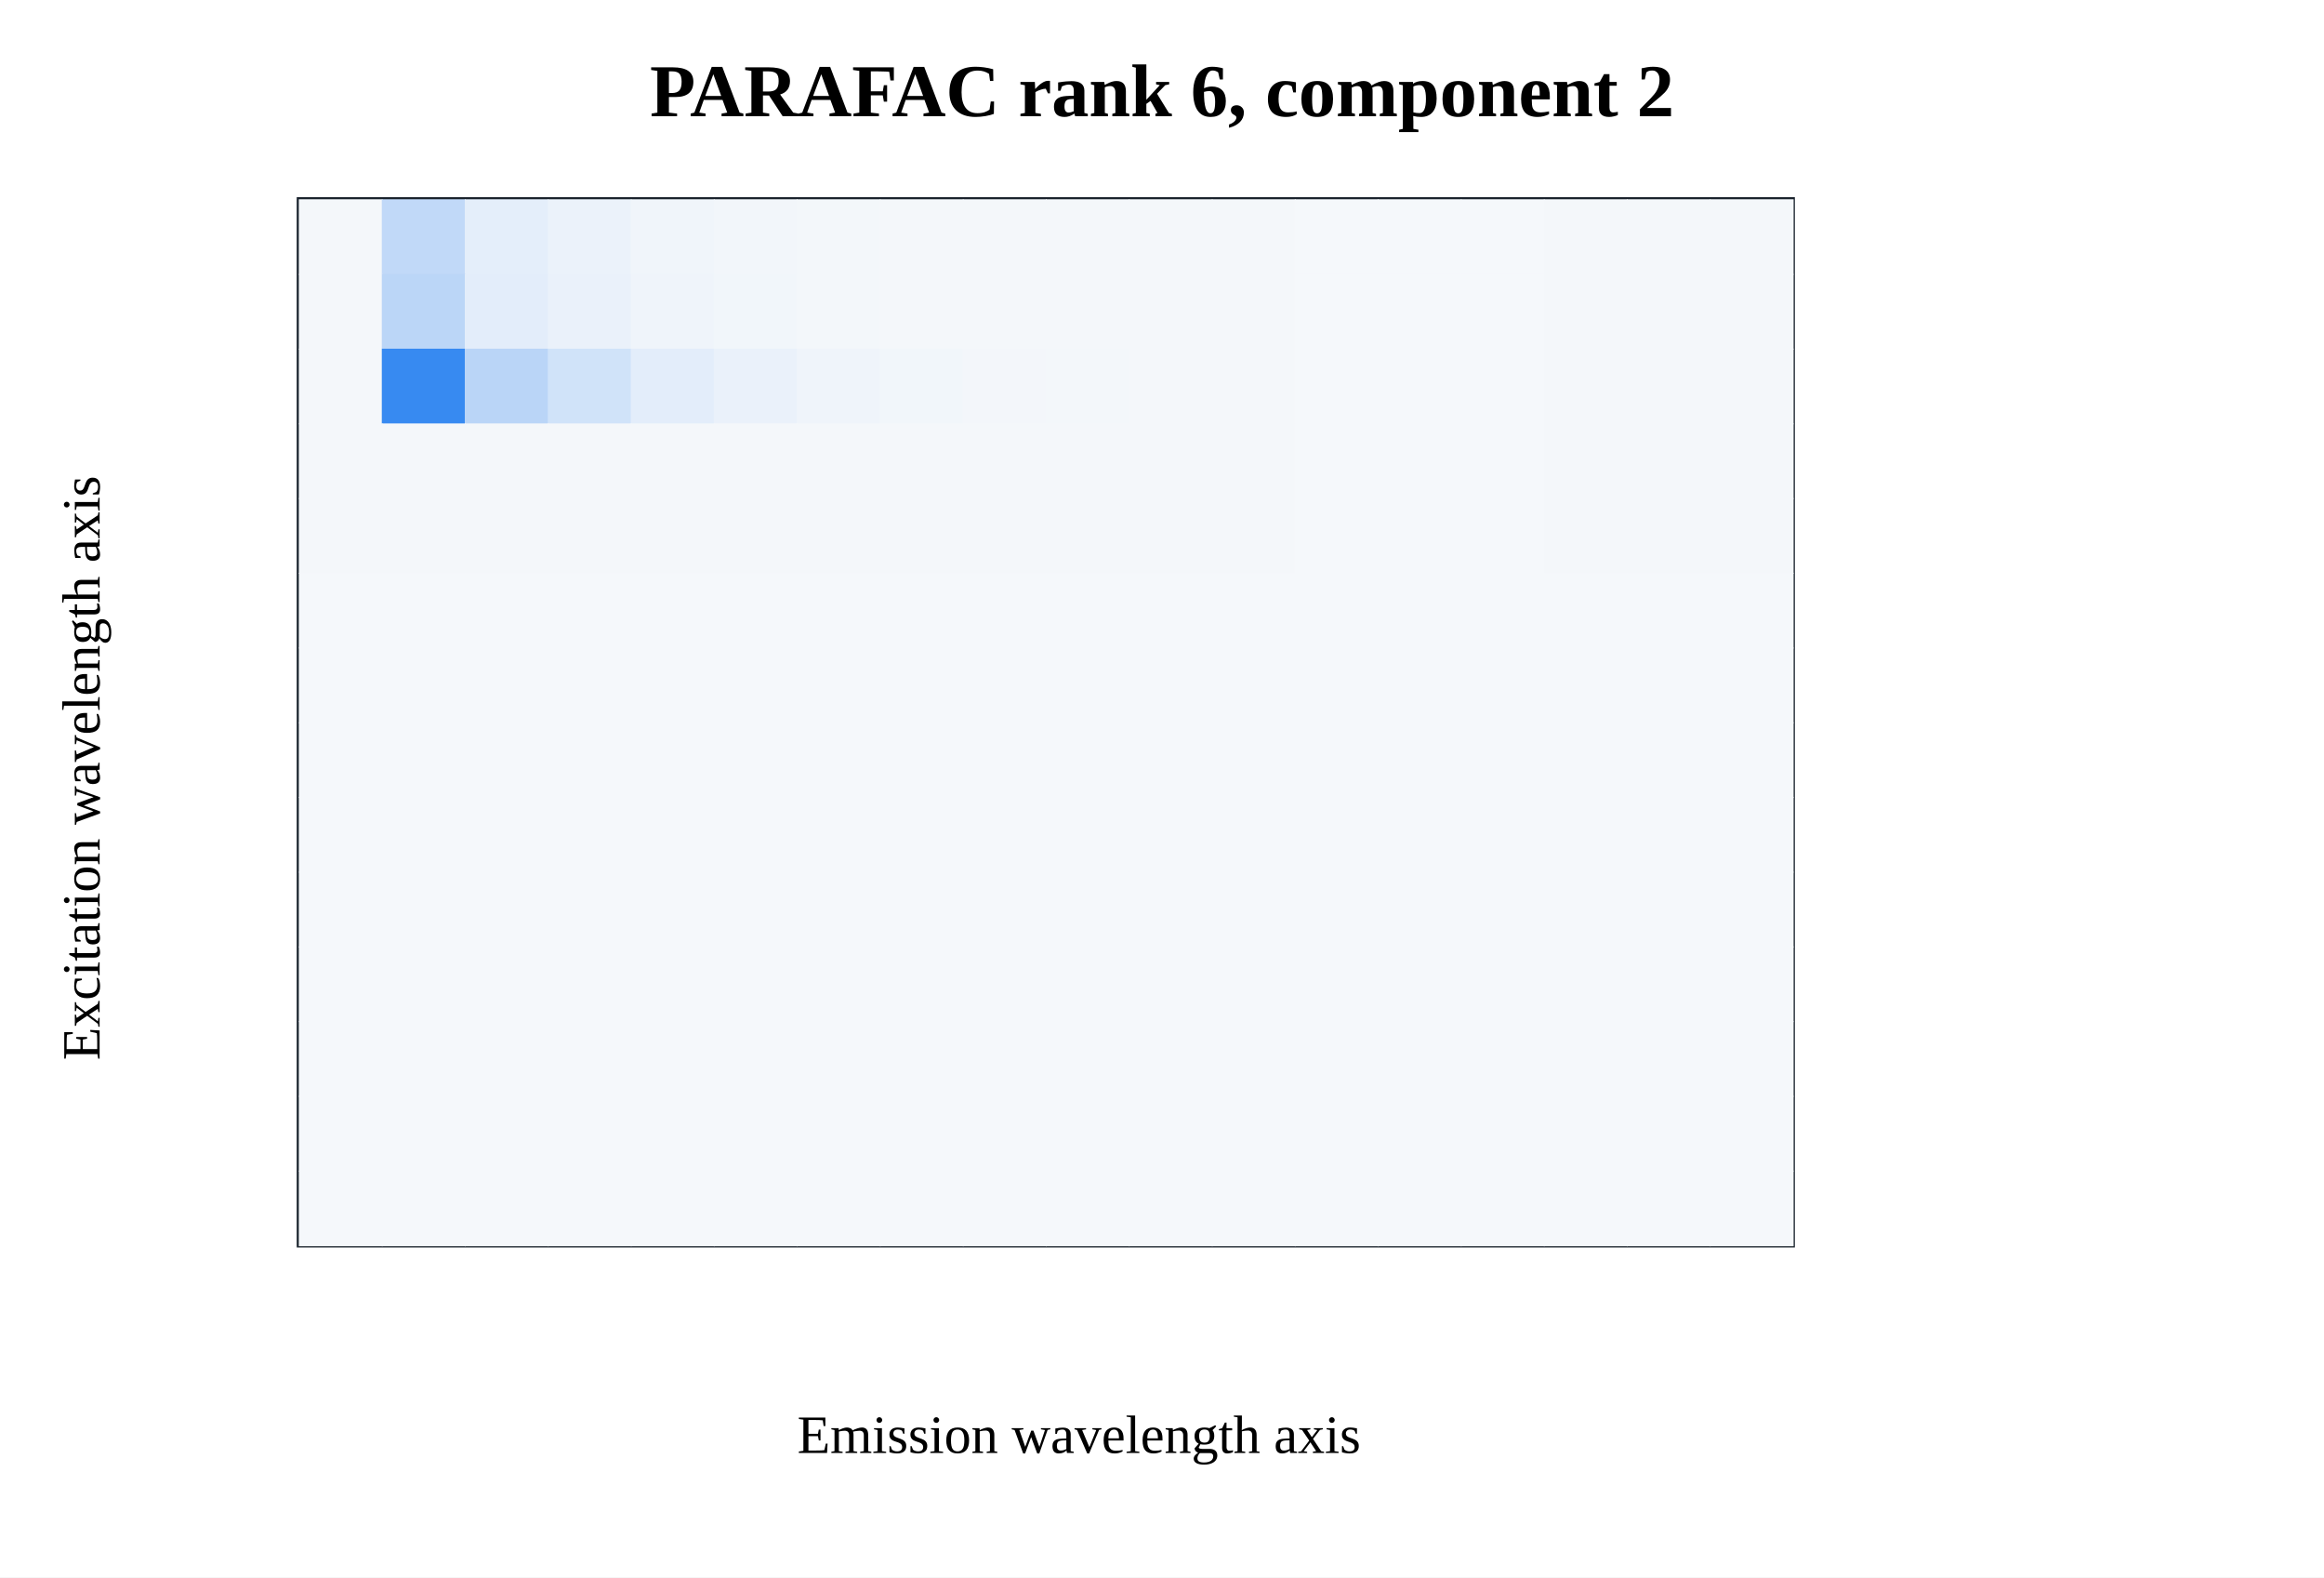
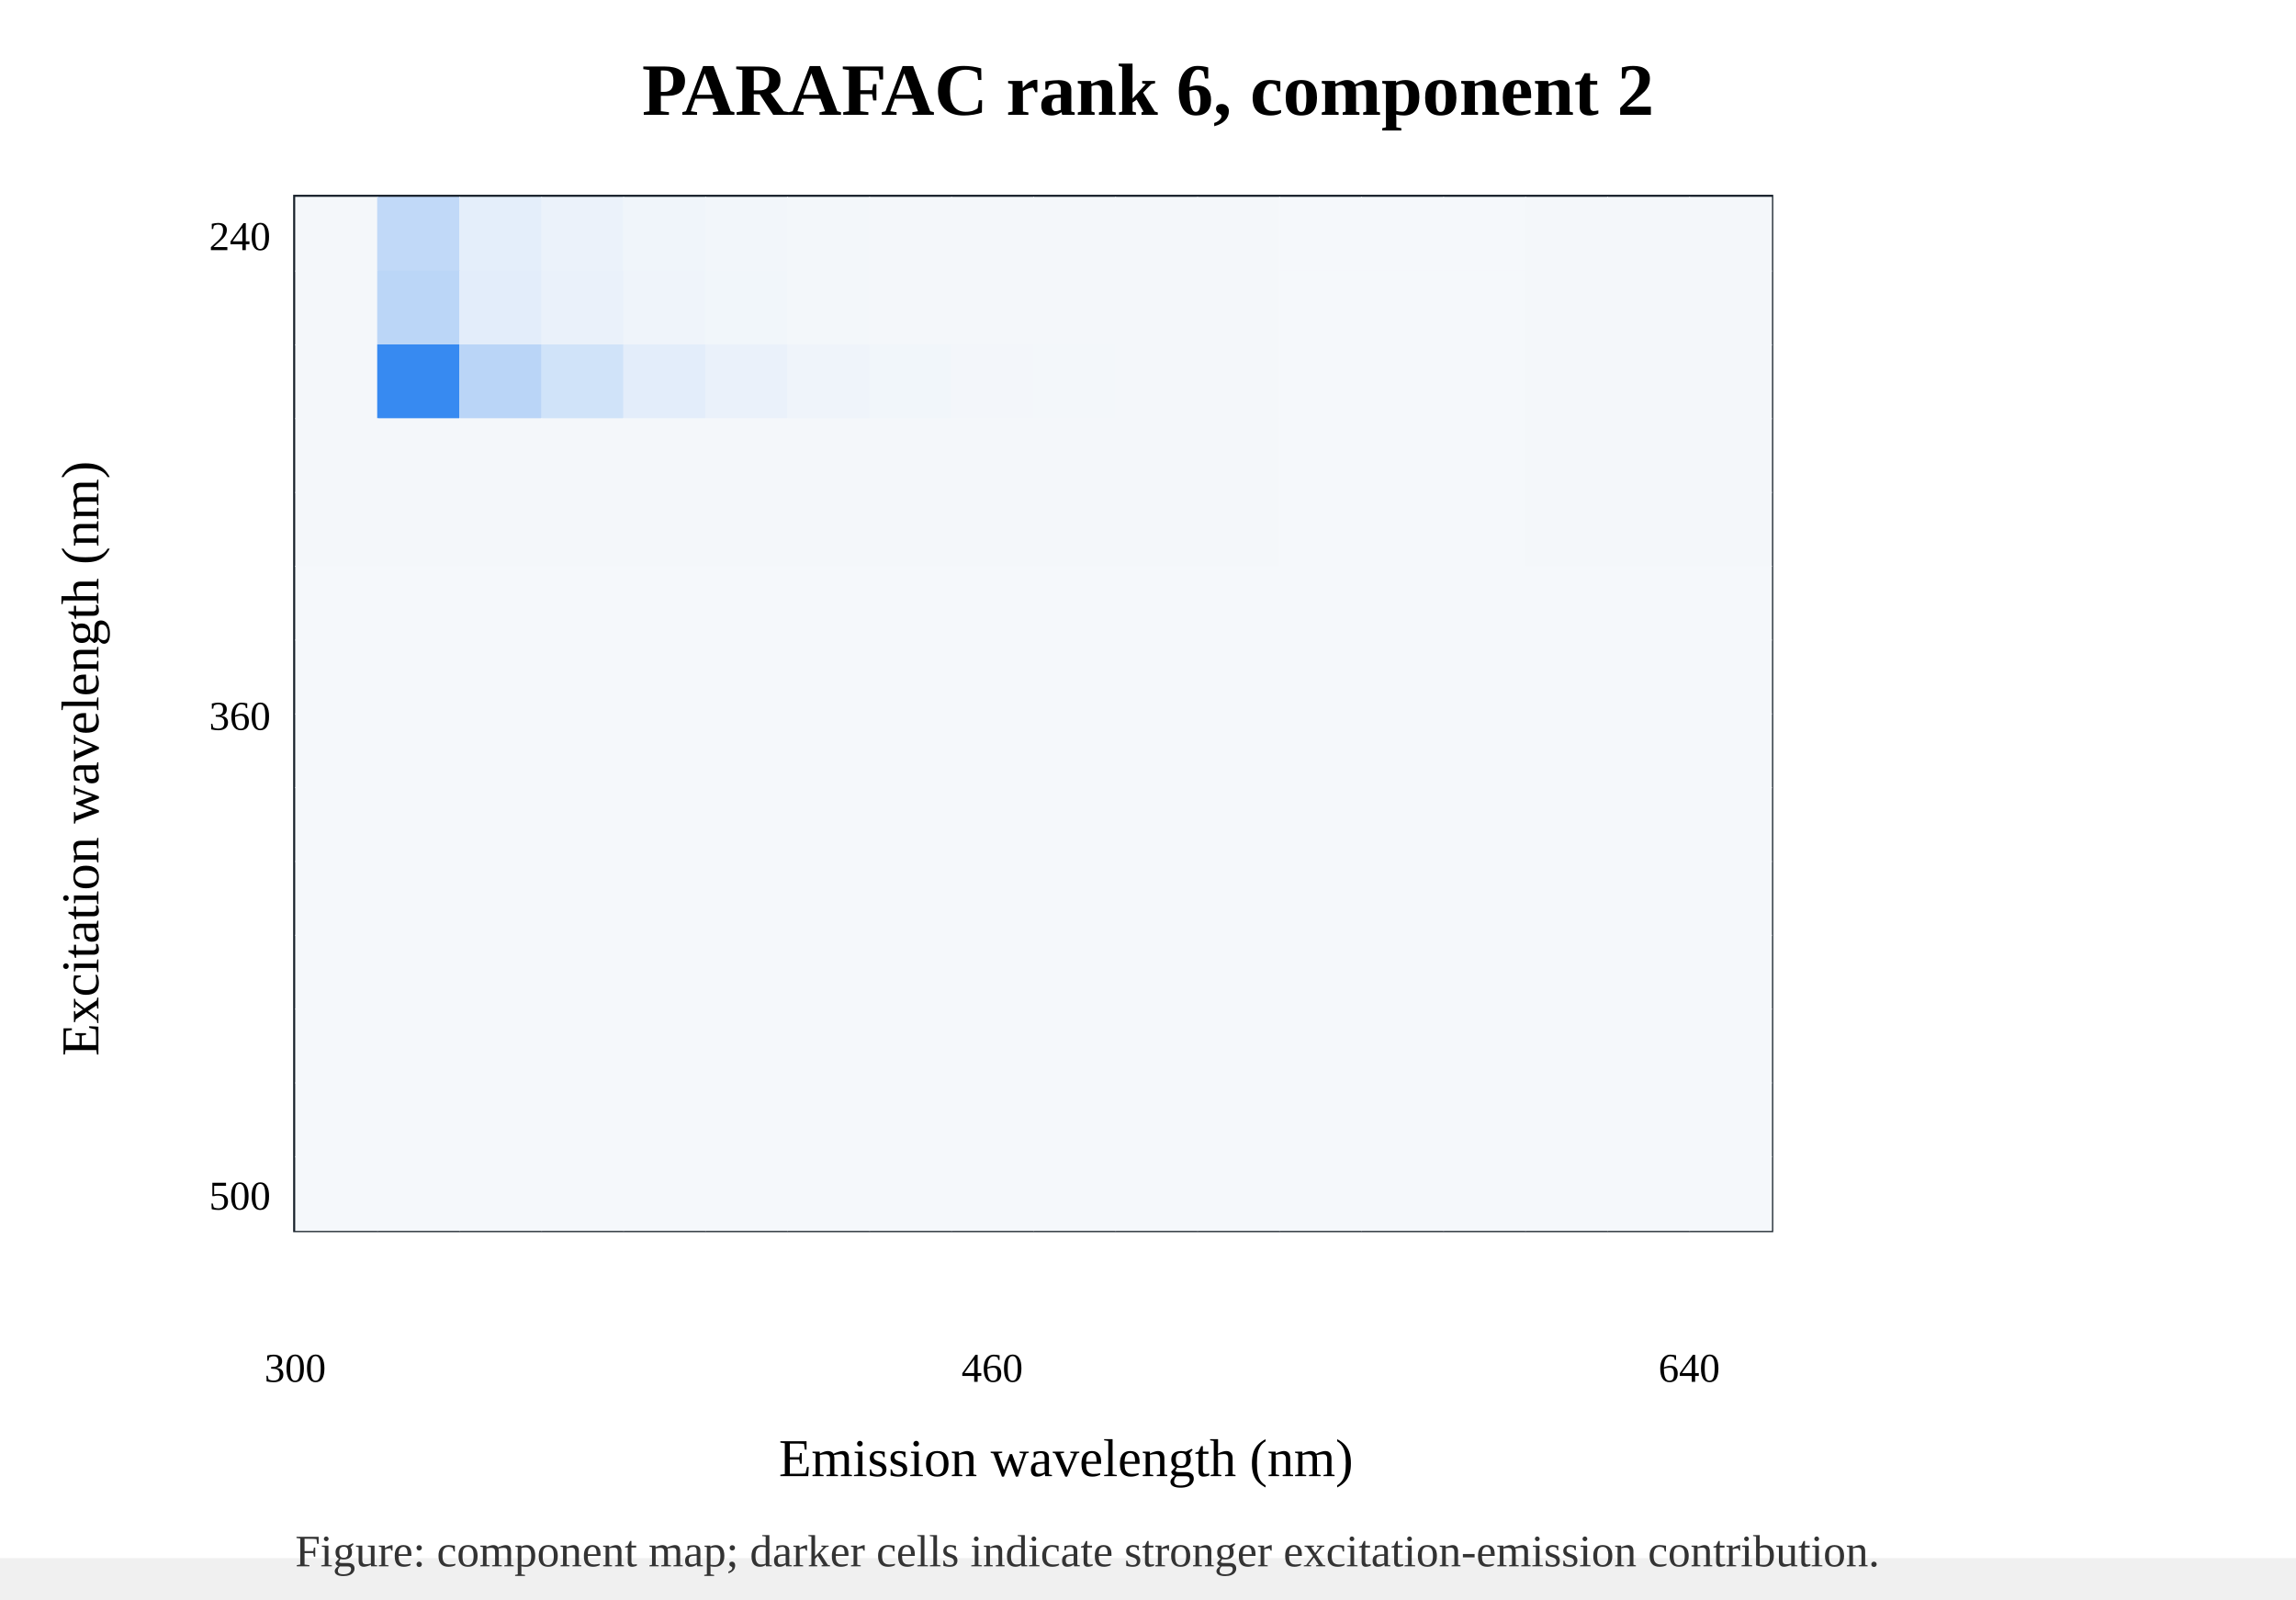
- <svg xmlns="http://www.w3.org/2000/svg" viewBox="0 0 560 380">
+ <svg xmlns="http://www.w3.org/2000/svg" viewBox="0 0 560 390">
  <rect x="0" y="0" width="560" height="380" fill="#fff" />
  <text x="280" y="28" text-anchor="middle" font-size="18" font-weight="700">PARAFAC rank 6, component 2</text>
  <rect x="72" y="48" width="360" height="252" fill="#fff" stroke="#17202a" />
  <rect x="72" y="48" width="20.2" height="18.2" fill="rgb(244,247,250)" />
  <rect x="92" y="48" width="20.2" height="18.2" fill="rgb(193,217,248)" />
  <rect x="112" y="48" width="20.2" height="18.2" fill="rgb(228,238,250)" />
  <rect x="132" y="48" width="20.2" height="18.2" fill="rgb(235,242,250)" />
  <rect x="152" y="48" width="20.2" height="18.2" fill="rgb(240,245,250)" />
  <rect x="172" y="48" width="20.2" height="18.2" fill="rgb(242,246,250)" />
  <rect x="192" y="48" width="20.2" height="18.2" fill="rgb(243,247,250)" />
  <rect x="212" y="48" width="20.2" height="18.2" fill="rgb(244,247,250)" />
  <rect x="232" y="48" width="20.2" height="18.2" fill="rgb(244,247,250)" />
  <rect x="252" y="48" width="20.2" height="18.2" fill="rgb(244,247,250)" />
  <rect x="272" y="48" width="20.2" height="18.2" fill="rgb(244,247,250)" />
  <rect x="292" y="48" width="20.2" height="18.2" fill="rgb(244,247,250)" />
  <rect x="312" y="48" width="20.2" height="18.2" fill="rgb(245,248,251)" />
  <rect x="332" y="48" width="20.2" height="18.2" fill="rgb(245,248,251)" />
  <rect x="352" y="48" width="20.2" height="18.2" fill="rgb(245,248,251)" />
  <rect x="372" y="48" width="20.2" height="18.2" fill="rgb(244,247,250)" />
  <rect x="392" y="48" width="20.2" height="18.2" fill="rgb(244,247,250)" />
  <rect x="412" y="48" width="20.2" height="18.2" fill="rgb(244,247,250)" />
  <rect x="72" y="66" width="20.2" height="18.2" fill="rgb(244,247,250)" />
  <rect x="92" y="66" width="20.2" height="18.2" fill="rgb(187,214,247)" />
  <rect x="112" y="66" width="20.2" height="18.2" fill="rgb(227,237,250)" />
  <rect x="132" y="66" width="20.2" height="18.2" fill="rgb(234,241,250)" />
  <rect x="152" y="66" width="20.2" height="18.2" fill="rgb(239,244,250)" />
  <rect x="172" y="66" width="20.2" height="18.2" fill="rgb(241,246,250)" />
  <rect x="192" y="66" width="20.2" height="18.2" fill="rgb(243,247,250)" />
  <rect x="212" y="66" width="20.2" height="18.2" fill="rgb(244,247,250)" />
  <rect x="232" y="66" width="20.2" height="18.2" fill="rgb(244,247,250)" />
  <rect x="252" y="66" width="20.2" height="18.2" fill="rgb(244,247,250)" />
  <rect x="272" y="66" width="20.2" height="18.2" fill="rgb(244,247,250)" />
  <rect x="292" y="66" width="20.2" height="18.2" fill="rgb(244,247,250)" />
  <rect x="312" y="66" width="20.2" height="18.2" fill="rgb(245,248,251)" />
  <rect x="332" y="66" width="20.2" height="18.2" fill="rgb(245,248,251)" />
  <rect x="352" y="66" width="20.2" height="18.2" fill="rgb(245,248,251)" />
  <rect x="372" y="66" width="20.2" height="18.2" fill="rgb(244,247,250)" />
  <rect x="392" y="66" width="20.2" height="18.2" fill="rgb(244,247,250)" />
  <rect x="412" y="66" width="20.2" height="18.2" fill="rgb(244,247,250)" />
  <rect x="72" y="84" width="20.2" height="18.2" fill="rgb(244,247,250)" />
  <rect x="92" y="84" width="20.2" height="18.2" fill="rgb(55,138,241)" />
  <rect x="112" y="84" width="20.2" height="18.2" fill="rgb(186,213,247)" />
  <rect x="132" y="84" width="20.2" height="18.2" fill="rgb(208,227,249)" />
  <rect x="152" y="84" width="20.2" height="18.2" fill="rgb(227,237,250)" />
  <rect x="172" y="84" width="20.2" height="18.2" fill="rgb(234,241,250)" />
  <rect x="192" y="84" width="20.2" height="18.2" fill="rgb(239,244,250)" />
  <rect x="212" y="84" width="20.2" height="18.2" fill="rgb(241,246,250)" />
  <rect x="232" y="84" width="20.2" height="18.2" fill="rgb(243,246,250)" />
  <rect x="252" y="84" width="20.2" height="18.2" fill="rgb(243,247,250)" />
  <rect x="272" y="84" width="20.2" height="18.2" fill="rgb(244,247,250)" />
  <rect x="292" y="84" width="20.2" height="18.2" fill="rgb(244,247,250)" />
  <rect x="312" y="84" width="20.2" height="18.2" fill="rgb(245,248,251)" />
  <rect x="332" y="84" width="20.2" height="18.2" fill="rgb(245,248,251)" />
  <rect x="352" y="84" width="20.2" height="18.2" fill="rgb(245,248,251)" />
  <rect x="372" y="84" width="20.2" height="18.2" fill="rgb(244,247,250)" />
  <rect x="392" y="84" width="20.2" height="18.2" fill="rgb(244,247,250)" />
  <rect x="412" y="84" width="20.2" height="18.2" fill="rgb(244,247,250)" />
  <rect x="72" y="102" width="20.2" height="18.2" fill="rgb(244,247,250)" />
  <rect x="92" y="102" width="20.2" height="18.2" fill="rgb(244,247,250)" />
  <rect x="112" y="102" width="20.2" height="18.2" fill="rgb(244,247,250)" />
  <rect x="132" y="102" width="20.2" height="18.2" fill="rgb(244,247,250)" />
  <rect x="152" y="102" width="20.2" height="18.2" fill="rgb(244,247,250)" />
  <rect x="172" y="102" width="20.2" height="18.2" fill="rgb(244,247,250)" />
  <rect x="192" y="102" width="20.2" height="18.2" fill="rgb(244,247,250)" />
  <rect x="212" y="102" width="20.2" height="18.2" fill="rgb(244,247,250)" />
  <rect x="232" y="102" width="20.2" height="18.2" fill="rgb(244,247,250)" />
  <rect x="252" y="102" width="20.2" height="18.2" fill="rgb(244,247,250)" />
  <rect x="272" y="102" width="20.2" height="18.2" fill="rgb(244,247,250)" />
  <rect x="292" y="102" width="20.2" height="18.2" fill="rgb(244,247,250)" />
  <rect x="312" y="102" width="20.2" height="18.2" fill="rgb(245,248,251)" />
  <rect x="332" y="102" width="20.2" height="18.2" fill="rgb(245,248,251)" />
  <rect x="352" y="102" width="20.2" height="18.2" fill="rgb(245,248,251)" />
  <rect x="372" y="102" width="20.2" height="18.2" fill="rgb(244,247,250)" />
  <rect x="392" y="102" width="20.2" height="18.2" fill="rgb(244,247,250)" />
  <rect x="412" y="102" width="20.2" height="18.2" fill="rgb(244,247,250)" />
  <rect x="72" y="120" width="20.2" height="18.2" fill="rgb(244,247,250)" />
  <rect x="92" y="120" width="20.2" height="18.2" fill="rgb(244,247,250)" />
  <rect x="112" y="120" width="20.2" height="18.2" fill="rgb(244,247,250)" />
  <rect x="132" y="120" width="20.2" height="18.2" fill="rgb(244,247,250)" />
  <rect x="152" y="120" width="20.2" height="18.2" fill="rgb(244,247,250)" />
  <rect x="172" y="120" width="20.2" height="18.2" fill="rgb(244,247,250)" />
  <rect x="192" y="120" width="20.2" height="18.2" fill="rgb(244,247,250)" />
  <rect x="212" y="120" width="20.2" height="18.2" fill="rgb(244,247,250)" />
  <rect x="232" y="120" width="20.2" height="18.2" fill="rgb(244,247,250)" />
  <rect x="252" y="120" width="20.2" height="18.2" fill="rgb(244,247,250)" />
  <rect x="272" y="120" width="20.2" height="18.2" fill="rgb(244,247,250)" />
  <rect x="292" y="120" width="20.2" height="18.2" fill="rgb(244,247,250)" />
  <rect x="312" y="120" width="20.2" height="18.2" fill="rgb(245,248,251)" />
  <rect x="332" y="120" width="20.2" height="18.2" fill="rgb(245,248,251)" />
  <rect x="352" y="120" width="20.2" height="18.2" fill="rgb(245,248,251)" />
  <rect x="372" y="120" width="20.2" height="18.2" fill="rgb(244,247,250)" />
  <rect x="392" y="120" width="20.2" height="18.2" fill="rgb(244,247,250)" />
  <rect x="412" y="120" width="20.2" height="18.2" fill="rgb(244,247,250)" />
  <rect x="72" y="138" width="20.2" height="18.2" fill="rgb(245,248,251)" />
  <rect x="92" y="138" width="20.2" height="18.2" fill="rgb(245,248,251)" />
  <rect x="112" y="138" width="20.2" height="18.2" fill="rgb(245,248,251)" />
  <rect x="132" y="138" width="20.2" height="18.2" fill="rgb(245,248,251)" />
  <rect x="152" y="138" width="20.2" height="18.2" fill="rgb(245,248,251)" />
  <rect x="172" y="138" width="20.2" height="18.2" fill="rgb(245,248,251)" />
  <rect x="192" y="138" width="20.2" height="18.2" fill="rgb(245,248,251)" />
  <rect x="212" y="138" width="20.2" height="18.2" fill="rgb(245,248,251)" />
  <rect x="232" y="138" width="20.2" height="18.2" fill="rgb(245,248,251)" />
  <rect x="252" y="138" width="20.2" height="18.2" fill="rgb(245,248,251)" />
  <rect x="272" y="138" width="20.2" height="18.2" fill="rgb(245,248,251)" />
  <rect x="292" y="138" width="20.2" height="18.2" fill="rgb(245,248,251)" />
  <rect x="312" y="138" width="20.2" height="18.2" fill="rgb(245,248,251)" />
  <rect x="332" y="138" width="20.2" height="18.2" fill="rgb(245,248,251)" />
  <rect x="352" y="138" width="20.2" height="18.2" fill="rgb(245,248,251)" />
  <rect x="372" y="138" width="20.2" height="18.2" fill="rgb(245,248,251)" />
  <rect x="392" y="138" width="20.2" height="18.2" fill="rgb(245,248,251)" />
  <rect x="412" y="138" width="20.2" height="18.2" fill="rgb(245,248,251)" />
  <rect x="72" y="156" width="20.2" height="18.2" fill="rgb(245,248,251)" />
  <rect x="92" y="156" width="20.2" height="18.2" fill="rgb(245,248,251)" />
  <rect x="112" y="156" width="20.2" height="18.2" fill="rgb(245,248,251)" />
  <rect x="132" y="156" width="20.2" height="18.2" fill="rgb(245,248,251)" />
  <rect x="152" y="156" width="20.2" height="18.2" fill="rgb(245,248,251)" />
  <rect x="172" y="156" width="20.2" height="18.2" fill="rgb(245,248,251)" />
  <rect x="192" y="156" width="20.2" height="18.2" fill="rgb(245,248,251)" />
  <rect x="212" y="156" width="20.2" height="18.2" fill="rgb(245,248,251)" />
  <rect x="232" y="156" width="20.2" height="18.2" fill="rgb(245,248,251)" />
  <rect x="252" y="156" width="20.2" height="18.2" fill="rgb(245,248,251)" />
  <rect x="272" y="156" width="20.2" height="18.2" fill="rgb(245,248,251)" />
  <rect x="292" y="156" width="20.2" height="18.2" fill="rgb(245,248,251)" />
  <rect x="312" y="156" width="20.2" height="18.2" fill="rgb(245,248,251)" />
  <rect x="332" y="156" width="20.2" height="18.2" fill="rgb(245,248,251)" />
  <rect x="352" y="156" width="20.2" height="18.2" fill="rgb(245,248,251)" />
  <rect x="372" y="156" width="20.2" height="18.2" fill="rgb(245,248,251)" />
  <rect x="392" y="156" width="20.2" height="18.2" fill="rgb(245,248,251)" />
  <rect x="412" y="156" width="20.2" height="18.2" fill="rgb(245,248,251)" />
  <rect x="72" y="174" width="20.2" height="18.2" fill="rgb(245,248,251)" />
  <rect x="92" y="174" width="20.2" height="18.2" fill="rgb(245,248,251)" />
  <rect x="112" y="174" width="20.2" height="18.2" fill="rgb(245,248,251)" />
  <rect x="132" y="174" width="20.2" height="18.2" fill="rgb(245,248,251)" />
  <rect x="152" y="174" width="20.2" height="18.2" fill="rgb(245,248,251)" />
  <rect x="172" y="174" width="20.2" height="18.2" fill="rgb(245,248,251)" />
  <rect x="192" y="174" width="20.2" height="18.2" fill="rgb(245,248,251)" />
  <rect x="212" y="174" width="20.2" height="18.2" fill="rgb(245,248,251)" />
  <rect x="232" y="174" width="20.2" height="18.2" fill="rgb(245,248,251)" />
  <rect x="252" y="174" width="20.2" height="18.2" fill="rgb(245,248,251)" />
  <rect x="272" y="174" width="20.2" height="18.2" fill="rgb(245,248,251)" />
  <rect x="292" y="174" width="20.2" height="18.2" fill="rgb(245,248,251)" />
  <rect x="312" y="174" width="20.2" height="18.2" fill="rgb(245,248,251)" />
  <rect x="332" y="174" width="20.2" height="18.2" fill="rgb(245,248,251)" />
  <rect x="352" y="174" width="20.2" height="18.2" fill="rgb(245,248,251)" />
  <rect x="372" y="174" width="20.2" height="18.2" fill="rgb(245,248,251)" />
  <rect x="392" y="174" width="20.2" height="18.2" fill="rgb(245,248,251)" />
  <rect x="412" y="174" width="20.2" height="18.2" fill="rgb(245,248,251)" />
  <rect x="72" y="192" width="20.2" height="18.2" fill="rgb(245,248,251)" />
  <rect x="92" y="192" width="20.2" height="18.2" fill="rgb(245,248,251)" />
  <rect x="112" y="192" width="20.2" height="18.2" fill="rgb(245,248,251)" />
  <rect x="132" y="192" width="20.2" height="18.2" fill="rgb(245,248,251)" />
  <rect x="152" y="192" width="20.2" height="18.2" fill="rgb(245,248,251)" />
  <rect x="172" y="192" width="20.2" height="18.2" fill="rgb(245,248,251)" />
  <rect x="192" y="192" width="20.2" height="18.2" fill="rgb(245,248,251)" />
  <rect x="212" y="192" width="20.2" height="18.2" fill="rgb(245,248,251)" />
  <rect x="232" y="192" width="20.2" height="18.2" fill="rgb(245,248,251)" />
  <rect x="252" y="192" width="20.2" height="18.2" fill="rgb(245,248,251)" />
  <rect x="272" y="192" width="20.2" height="18.2" fill="rgb(245,248,251)" />
  <rect x="292" y="192" width="20.2" height="18.2" fill="rgb(245,248,251)" />
  <rect x="312" y="192" width="20.2" height="18.2" fill="rgb(245,248,251)" />
  <rect x="332" y="192" width="20.2" height="18.2" fill="rgb(245,248,251)" />
  <rect x="352" y="192" width="20.2" height="18.2" fill="rgb(245,248,251)" />
  <rect x="372" y="192" width="20.2" height="18.2" fill="rgb(245,248,251)" />
  <rect x="392" y="192" width="20.2" height="18.2" fill="rgb(245,248,251)" />
  <rect x="412" y="192" width="20.2" height="18.2" fill="rgb(245,248,251)" />
  <rect x="72" y="210" width="20.2" height="18.2" fill="rgb(245,248,251)" />
  <rect x="92" y="210" width="20.2" height="18.2" fill="rgb(245,248,251)" />
  <rect x="112" y="210" width="20.2" height="18.2" fill="rgb(245,248,251)" />
  <rect x="132" y="210" width="20.2" height="18.2" fill="rgb(245,248,251)" />
  <rect x="152" y="210" width="20.2" height="18.2" fill="rgb(245,248,251)" />
  <rect x="172" y="210" width="20.2" height="18.2" fill="rgb(245,248,251)" />
  <rect x="192" y="210" width="20.2" height="18.2" fill="rgb(245,248,251)" />
  <rect x="212" y="210" width="20.2" height="18.2" fill="rgb(245,248,251)" />
  <rect x="232" y="210" width="20.2" height="18.2" fill="rgb(245,248,251)" />
  <rect x="252" y="210" width="20.2" height="18.2" fill="rgb(245,248,251)" />
  <rect x="272" y="210" width="20.2" height="18.2" fill="rgb(245,248,251)" />
  <rect x="292" y="210" width="20.2" height="18.2" fill="rgb(245,248,251)" />
  <rect x="312" y="210" width="20.2" height="18.2" fill="rgb(245,248,251)" />
  <rect x="332" y="210" width="20.2" height="18.2" fill="rgb(245,248,251)" />
  <rect x="352" y="210" width="20.2" height="18.2" fill="rgb(245,248,251)" />
  <rect x="372" y="210" width="20.2" height="18.2" fill="rgb(245,248,251)" />
  <rect x="392" y="210" width="20.2" height="18.2" fill="rgb(245,248,251)" />
  <rect x="412" y="210" width="20.2" height="18.2" fill="rgb(245,248,251)" />
  <rect x="72" y="228" width="20.2" height="18.2" fill="rgb(245,248,251)" />
  <rect x="92" y="228" width="20.2" height="18.2" fill="rgb(245,248,251)" />
  <rect x="112" y="228" width="20.2" height="18.2" fill="rgb(245,248,251)" />
  <rect x="132" y="228" width="20.2" height="18.2" fill="rgb(245,248,251)" />
  <rect x="152" y="228" width="20.2" height="18.2" fill="rgb(245,248,251)" />
  <rect x="172" y="228" width="20.2" height="18.2" fill="rgb(245,248,251)" />
  <rect x="192" y="228" width="20.2" height="18.2" fill="rgb(245,248,251)" />
  <rect x="212" y="228" width="20.2" height="18.2" fill="rgb(245,248,251)" />
  <rect x="232" y="228" width="20.2" height="18.2" fill="rgb(245,248,251)" />
  <rect x="252" y="228" width="20.2" height="18.2" fill="rgb(245,248,251)" />
  <rect x="272" y="228" width="20.2" height="18.2" fill="rgb(245,248,251)" />
  <rect x="292" y="228" width="20.2" height="18.2" fill="rgb(245,248,251)" />
  <rect x="312" y="228" width="20.2" height="18.2" fill="rgb(245,248,251)" />
  <rect x="332" y="228" width="20.2" height="18.2" fill="rgb(245,248,251)" />
  <rect x="352" y="228" width="20.2" height="18.2" fill="rgb(245,248,251)" />
  <rect x="372" y="228" width="20.2" height="18.2" fill="rgb(245,248,251)" />
  <rect x="392" y="228" width="20.2" height="18.2" fill="rgb(245,248,251)" />
  <rect x="412" y="228" width="20.2" height="18.2" fill="rgb(245,248,251)" />
  <rect x="72" y="246" width="20.2" height="18.2" fill="rgb(245,248,251)" />
  <rect x="92" y="246" width="20.2" height="18.2" fill="rgb(245,248,251)" />
  <rect x="112" y="246" width="20.2" height="18.2" fill="rgb(245,248,251)" />
  <rect x="132" y="246" width="20.2" height="18.2" fill="rgb(245,248,251)" />
  <rect x="152" y="246" width="20.2" height="18.2" fill="rgb(245,248,251)" />
  <rect x="172" y="246" width="20.2" height="18.2" fill="rgb(245,248,251)" />
  <rect x="192" y="246" width="20.2" height="18.2" fill="rgb(245,248,251)" />
  <rect x="212" y="246" width="20.2" height="18.2" fill="rgb(245,248,251)" />
  <rect x="232" y="246" width="20.2" height="18.2" fill="rgb(245,248,251)" />
  <rect x="252" y="246" width="20.2" height="18.2" fill="rgb(245,248,251)" />
  <rect x="272" y="246" width="20.2" height="18.2" fill="rgb(245,248,251)" />
  <rect x="292" y="246" width="20.2" height="18.2" fill="rgb(245,248,251)" />
  <rect x="312" y="246" width="20.2" height="18.2" fill="rgb(245,248,251)" />
  <rect x="332" y="246" width="20.2" height="18.2" fill="rgb(245,248,251)" />
  <rect x="352" y="246" width="20.2" height="18.2" fill="rgb(245,248,251)" />
  <rect x="372" y="246" width="20.2" height="18.2" fill="rgb(245,248,251)" />
  <rect x="392" y="246" width="20.2" height="18.2" fill="rgb(245,248,251)" />
  <rect x="412" y="246" width="20.2" height="18.2" fill="rgb(245,248,251)" />
  <rect x="72" y="264" width="20.2" height="18.2" fill="rgb(245,248,251)" />
  <rect x="92" y="264" width="20.2" height="18.2" fill="rgb(245,248,251)" />
  <rect x="112" y="264" width="20.2" height="18.2" fill="rgb(245,248,251)" />
  <rect x="132" y="264" width="20.2" height="18.2" fill="rgb(245,248,251)" />
  <rect x="152" y="264" width="20.2" height="18.2" fill="rgb(245,248,251)" />
  <rect x="172" y="264" width="20.2" height="18.2" fill="rgb(245,248,251)" />
  <rect x="192" y="264" width="20.2" height="18.2" fill="rgb(245,248,251)" />
  <rect x="212" y="264" width="20.2" height="18.2" fill="rgb(245,248,251)" />
  <rect x="232" y="264" width="20.2" height="18.2" fill="rgb(245,248,251)" />
  <rect x="252" y="264" width="20.2" height="18.2" fill="rgb(245,248,251)" />
  <rect x="272" y="264" width="20.2" height="18.2" fill="rgb(245,248,251)" />
  <rect x="292" y="264" width="20.2" height="18.2" fill="rgb(245,248,251)" />
  <rect x="312" y="264" width="20.2" height="18.2" fill="rgb(245,248,251)" />
  <rect x="332" y="264" width="20.2" height="18.2" fill="rgb(245,248,251)" />
  <rect x="352" y="264" width="20.2" height="18.2" fill="rgb(245,248,251)" />
  <rect x="372" y="264" width="20.2" height="18.2" fill="rgb(245,248,251)" />
  <rect x="392" y="264" width="20.2" height="18.2" fill="rgb(245,248,251)" />
  <rect x="412" y="264" width="20.2" height="18.2" fill="rgb(245,248,251)" />
  <rect x="72" y="282" width="20.2" height="18.2" fill="rgb(245,248,251)" />
  <rect x="92" y="282" width="20.2" height="18.2" fill="rgb(245,248,251)" />
  <rect x="112" y="282" width="20.2" height="18.2" fill="rgb(245,248,251)" />
  <rect x="132" y="282" width="20.2" height="18.2" fill="rgb(245,248,251)" />
  <rect x="152" y="282" width="20.2" height="18.2" fill="rgb(245,248,251)" />
  <rect x="172" y="282" width="20.2" height="18.2" fill="rgb(245,248,251)" />
  <rect x="192" y="282" width="20.2" height="18.2" fill="rgb(245,248,251)" />
  <rect x="212" y="282" width="20.2" height="18.2" fill="rgb(245,248,251)" />
  <rect x="232" y="282" width="20.2" height="18.2" fill="rgb(245,248,251)" />
  <rect x="252" y="282" width="20.2" height="18.2" fill="rgb(245,248,251)" />
  <rect x="272" y="282" width="20.2" height="18.2" fill="rgb(245,248,251)" />
  <rect x="292" y="282" width="20.2" height="18.2" fill="rgb(245,248,251)" />
  <rect x="312" y="282" width="20.2" height="18.2" fill="rgb(245,248,251)" />
  <rect x="332" y="282" width="20.2" height="18.2" fill="rgb(245,248,251)" />
  <rect x="352" y="282" width="20.2" height="18.2" fill="rgb(245,248,251)" />
  <rect x="372" y="282" width="20.2" height="18.2" fill="rgb(245,248,251)" />
  <rect x="392" y="282" width="20.2" height="18.2" fill="rgb(245,248,251)" />
  <rect x="412" y="282" width="20.2" height="18.2" fill="rgb(245,248,251)" />
-   <text x="260" y="350" text-anchor="middle" font-size="13">Emission wavelength axis</text>
-   <text x="24" y="185" text-anchor="middle" transform="rotate(-90 24 185)" font-size="13">Excitation wavelength axis</text>
+   <text x="66" y="61.0" text-anchor="end" font-size="10">240</text>
+   <text x="66" y="178.0" text-anchor="end" font-size="10">360</text>
+   <text x="66" y="295.0" text-anchor="end" font-size="10">500</text>
+   <text x="72.0" y="337" text-anchor="middle" font-size="10">300</text>
+   <text x="242.0" y="337" text-anchor="middle" font-size="10">460</text>
+   <text x="412.0" y="337" text-anchor="middle" font-size="10">640</text>
+   <text x="260" y="360" text-anchor="middle" font-size="13">Emission wavelength (nm)</text>
+   <text x="24" y="185" text-anchor="middle" transform="rotate(-90 24 185)" font-size="13">Excitation wavelength (nm)</text>
+   <text x="72" y="382" font-size="11" fill="#333">Figure: component map; darker cells indicate stronger excitation-emission contribution.</text>
</svg>
